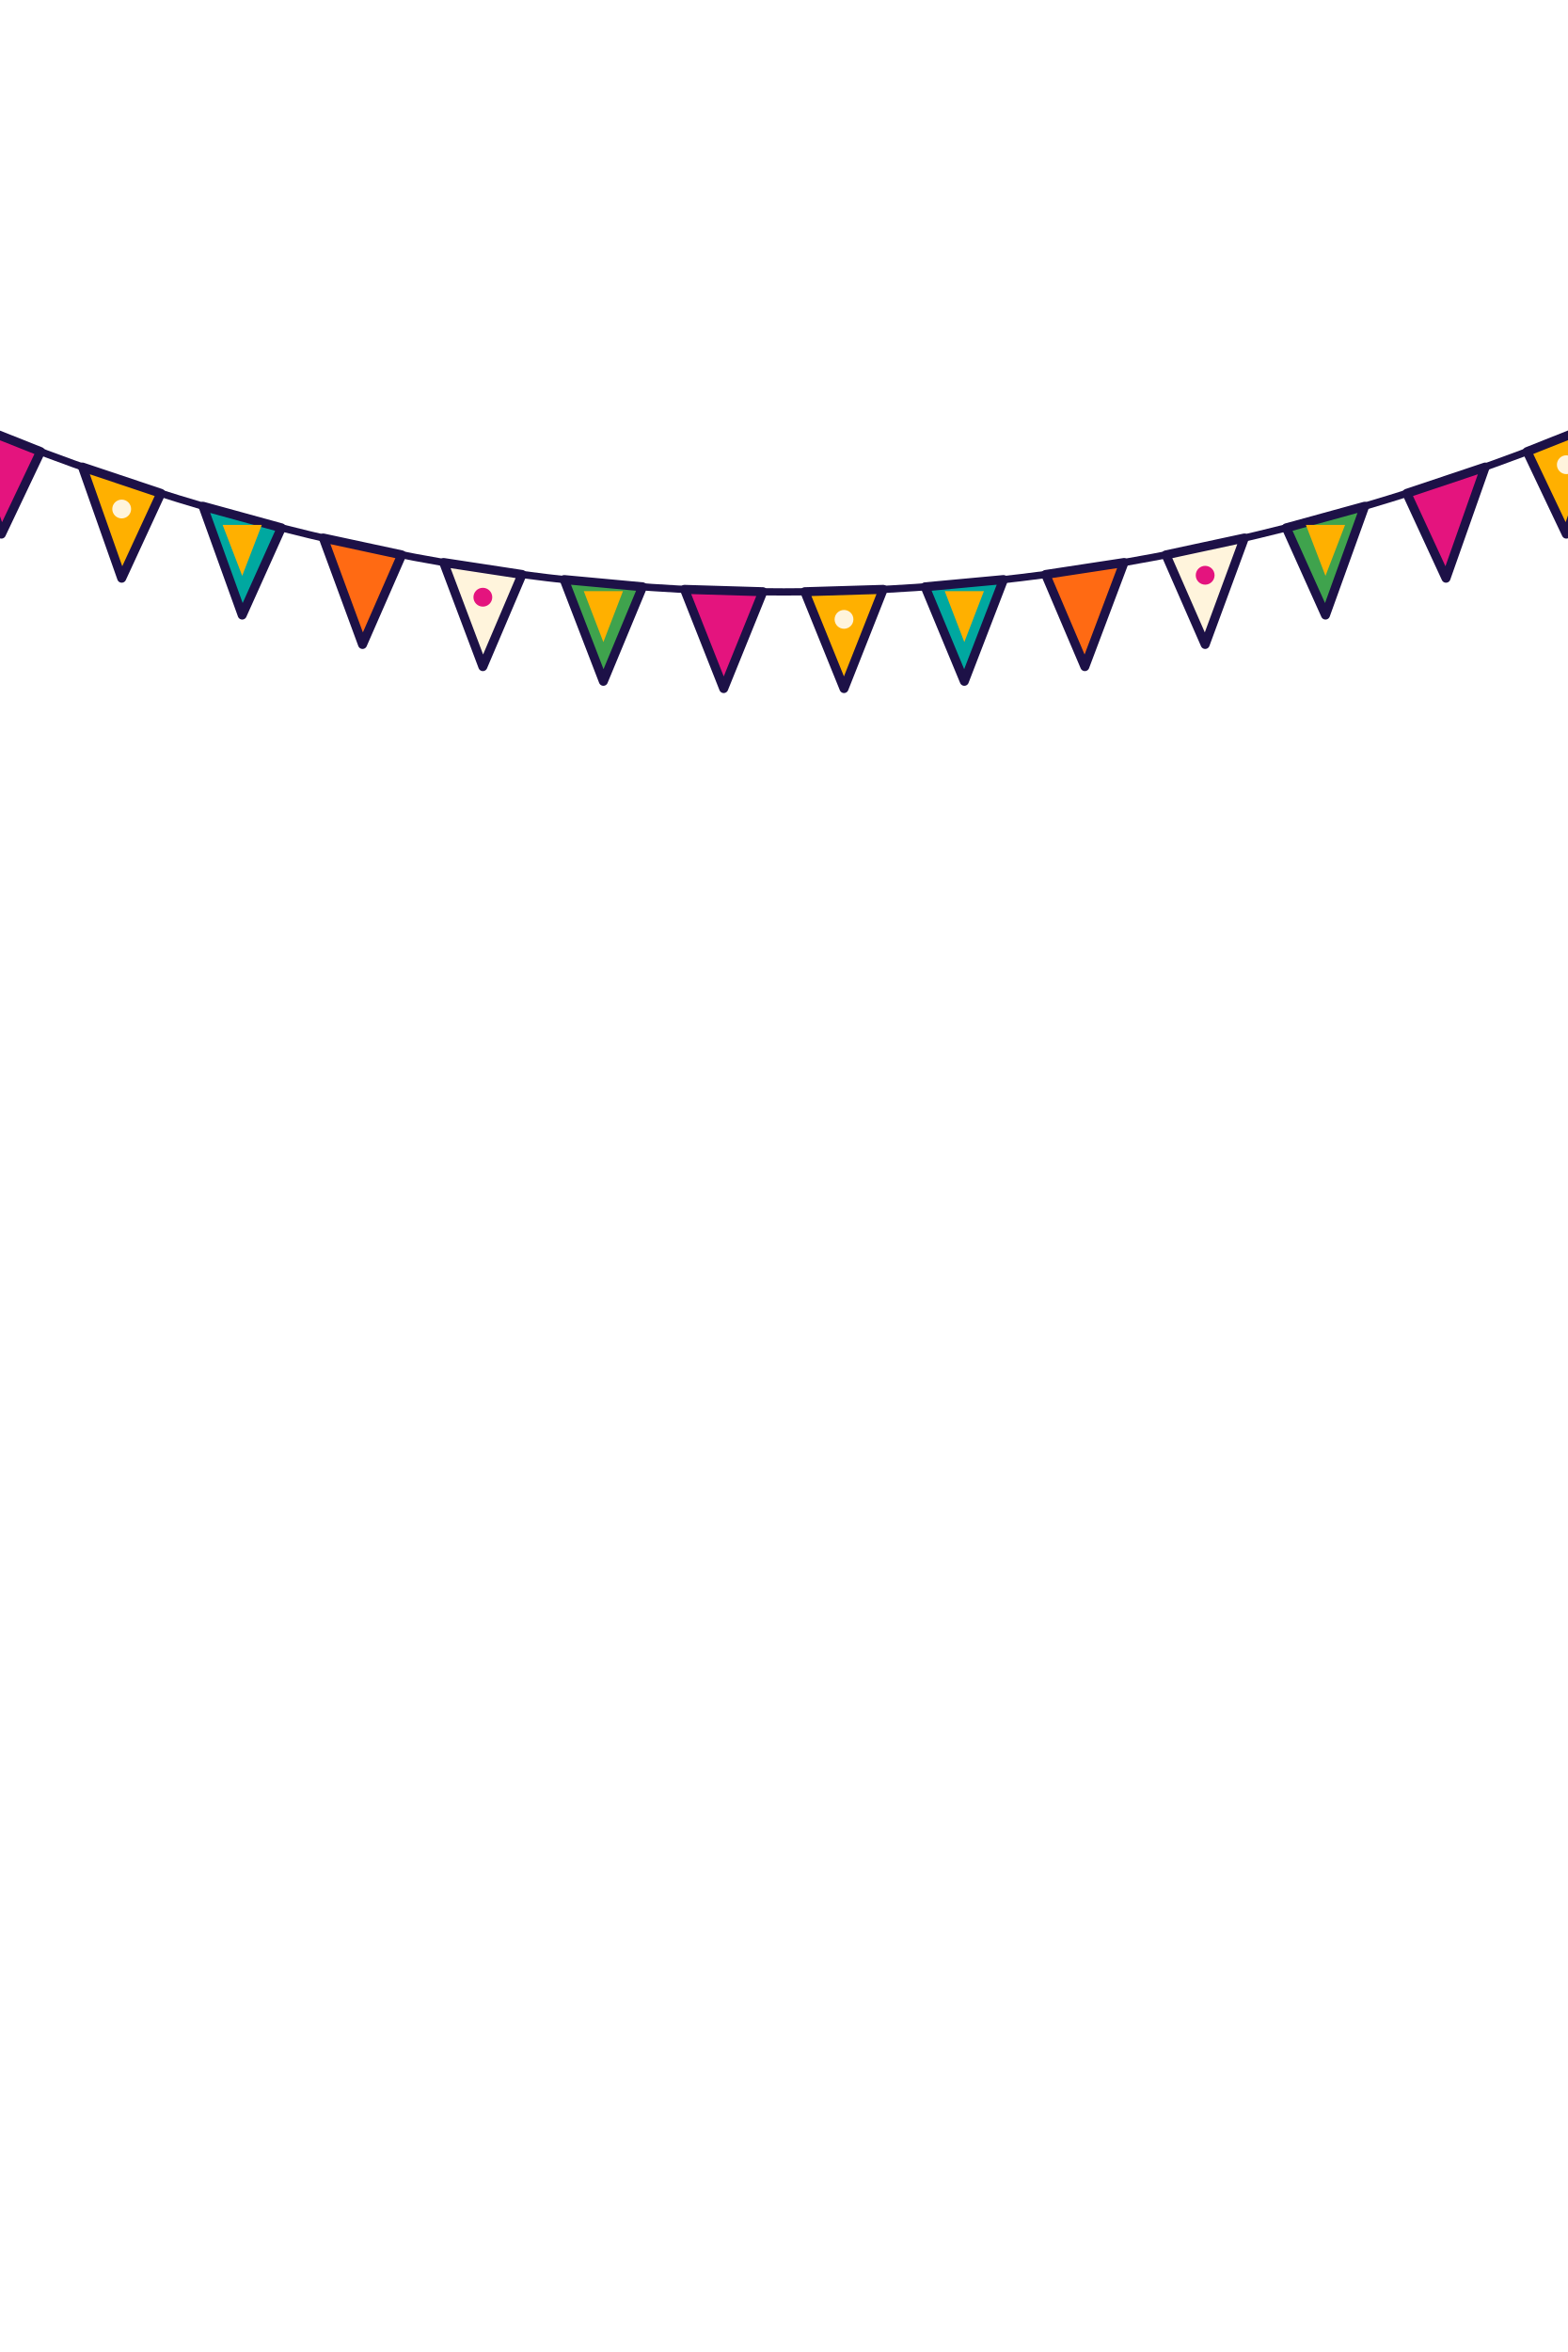
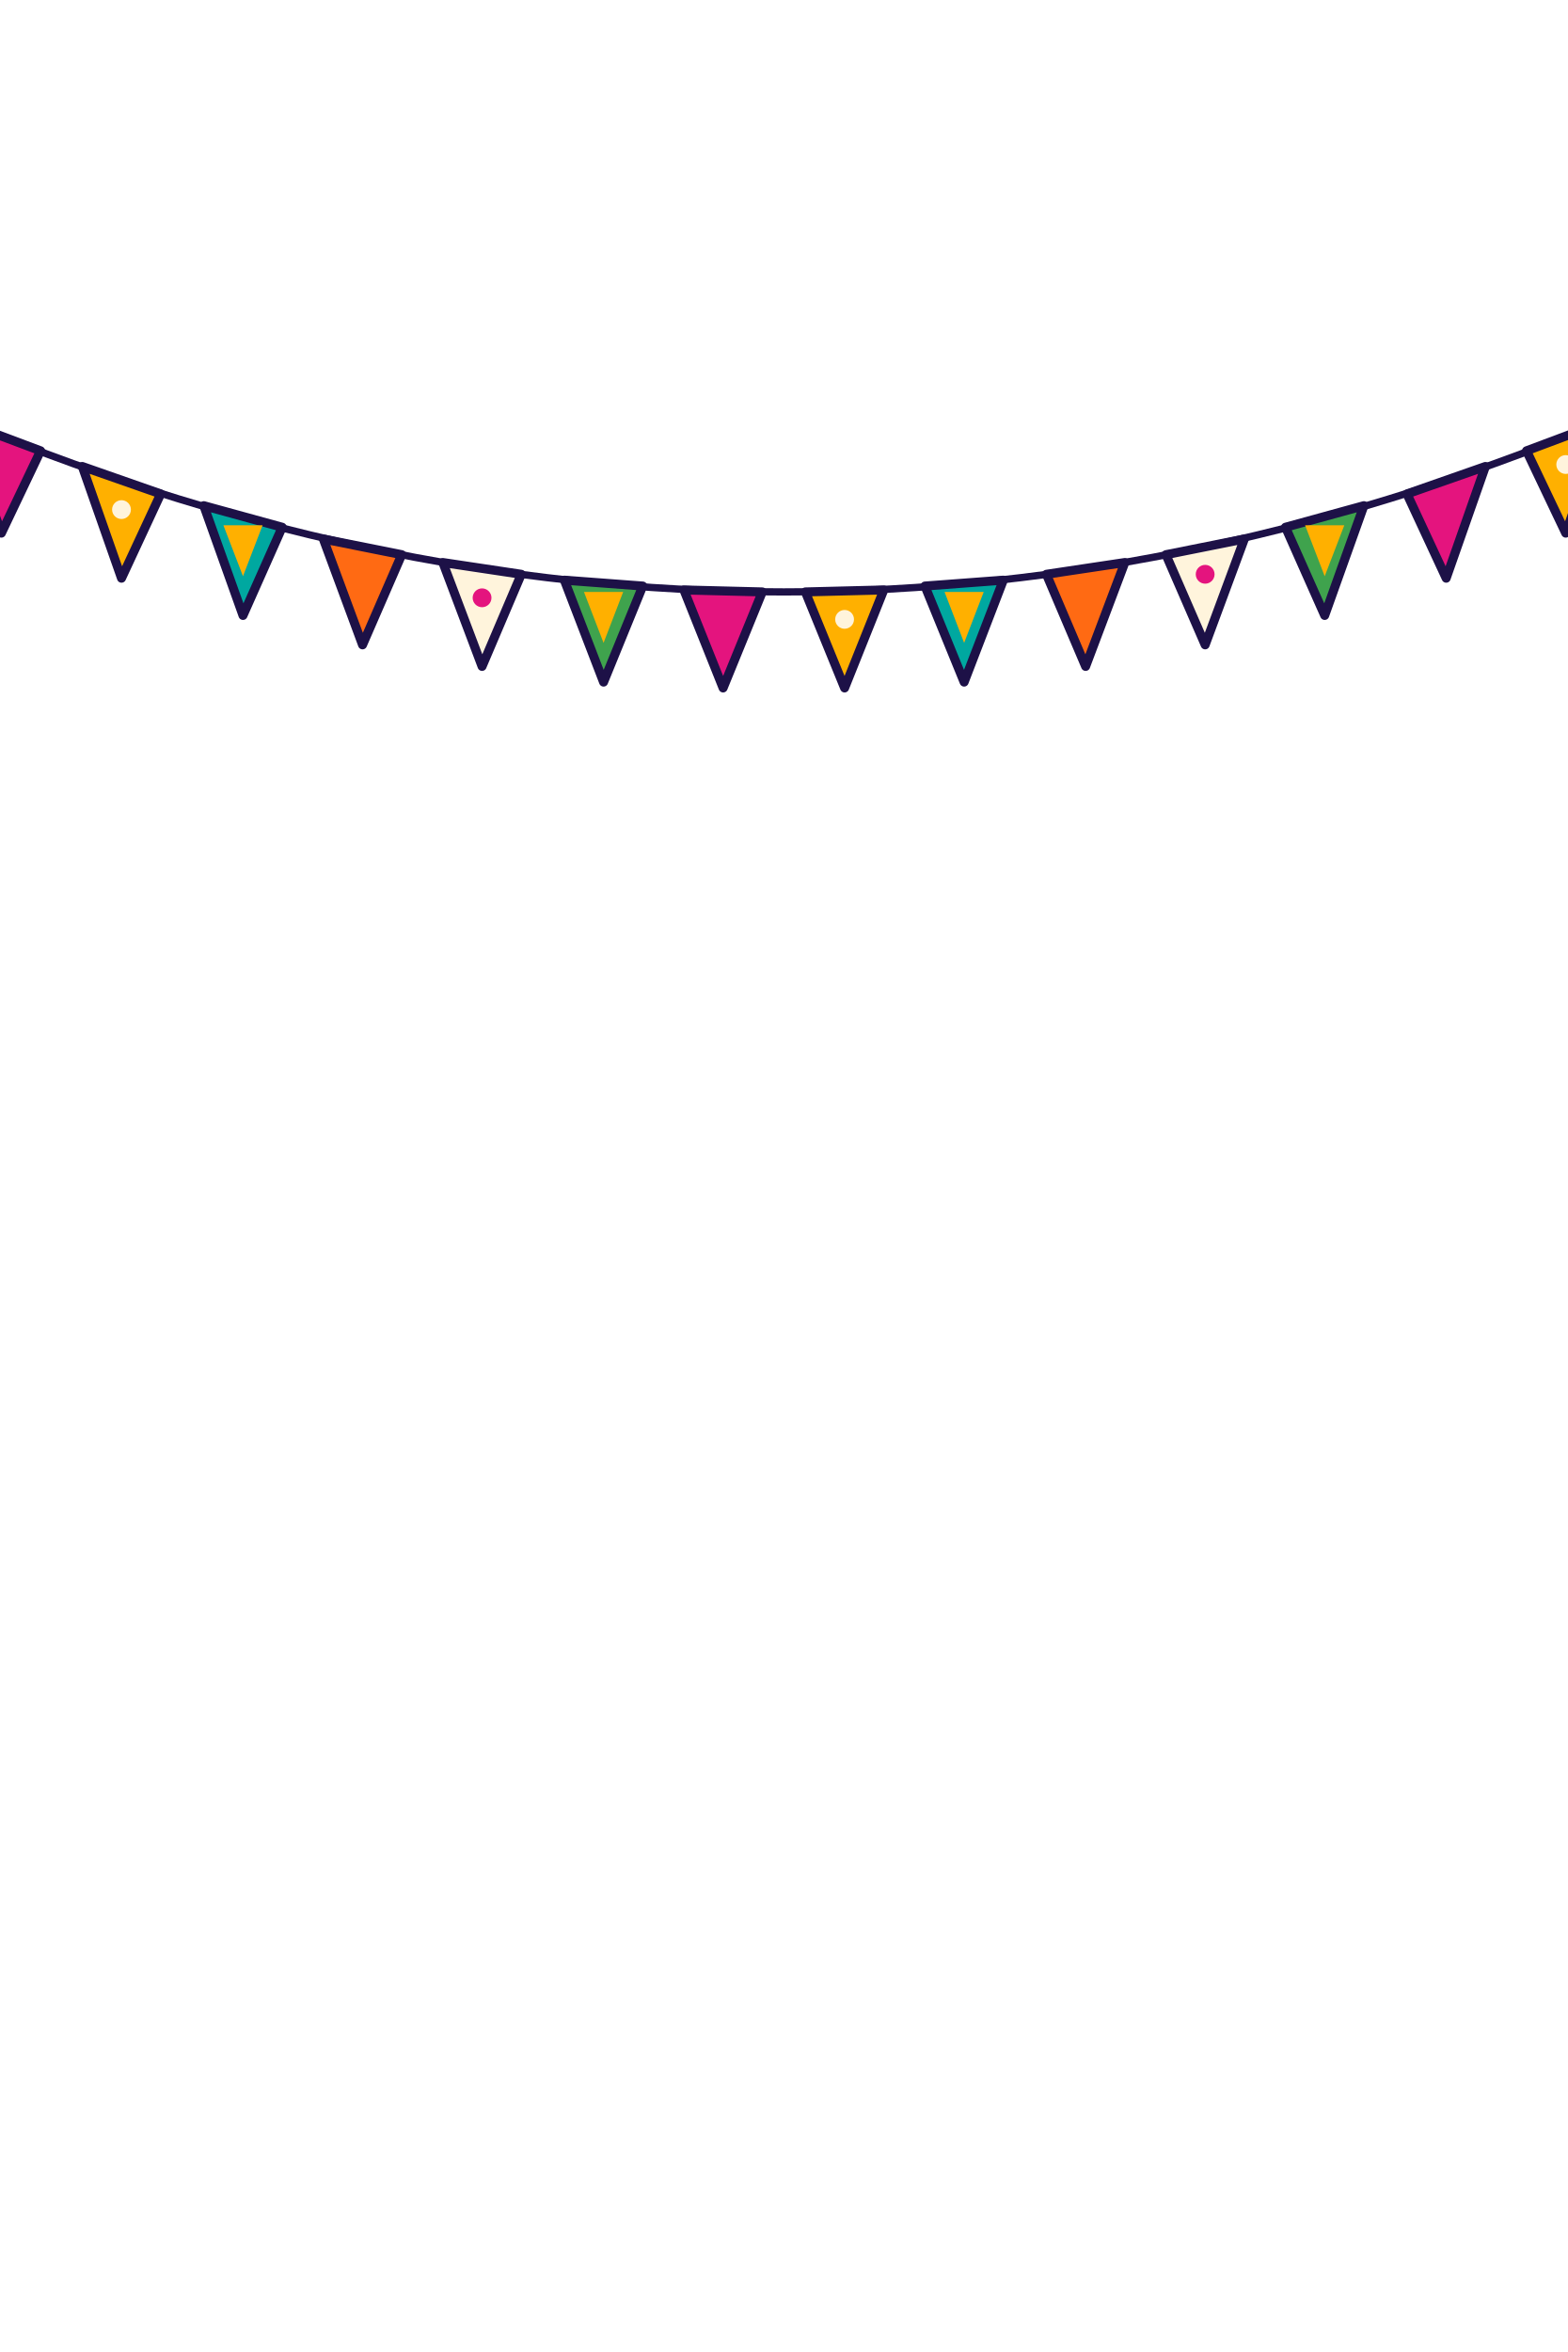
<svg xmlns="http://www.w3.org/2000/svg" viewBox="0 0 800 1200" width="800" height="1200" class="cd-hero" role="img" aria-labelledby="cdP-title">
  <style>.cd-hero .cloud{animation:cdh-drift 46s ease-in-out infinite alternate}
.cd-hero .cloud:nth-child(2n){animation-duration:58s;animation-direction:alternate-reverse}
.cd-hero .cloud:nth-child(3n){animation-duration:39s}
.cd-hero .flag{transform-box:fill-box;transform-origin:50% 0;animation:cdh-flutter 2.6s ease-in-out infinite}
.cd-hero .flag:nth-child(2n){animation-duration:3.1s;animation-delay:-1.1s}
.cd-hero .flag:nth-child(3n){animation-duration:2.2s;animation-delay:-.5s}
.cd-hero .lantern{transform-box:fill-box;transform-origin:50% 0;animation:cdh-sway 4.6s ease-in-out infinite}
.cd-hero .lantern:nth-of-type(2n){animation-duration:5.4s;animation-delay:-1.8s}
.cd-hero .steam{transform-box:fill-box;transform-origin:50% 100%;animation:cdh-rise 3.8s ease-out infinite}
.cd-hero .sun-rays{transform-box:fill-box;transform-origin:50% 50%;animation:cdh-spin 140s linear infinite}
.cd-hero .sun-glow{transform-box:fill-box;transform-origin:50% 50%;animation:cdh-pulse 7s ease-in-out infinite}
@keyframes cdh-drift{from{transform:translateX(-34px)}to{transform:translateX(46px)}}
@keyframes cdh-flutter{0%,100%{transform:rotate(-6deg) skewX(4deg)}50%{transform:rotate(6deg) skewX(-4deg)}}
@keyframes cdh-sway{0%,100%{transform:rotate(-5deg)}50%{transform:rotate(5deg)}}
@keyframes cdh-rise{0%{transform:translateY(16px) scale(.8);opacity:0}22%{opacity:.95}100%{transform:translateY(-54px) scale(1.18);opacity:0}}
@keyframes cdh-spin{to{transform:rotate(360deg)}}
@keyframes cdh-pulse{0%,100%{transform:scale(1);opacity:1}50%{transform:scale(1.06);opacity:.72}}
.cd-hero.is-paused *,.cd-hero .is-paused *{animation-play-state:paused!important}
@media (prefers-reduced-motion:reduce){.cd-hero *{animation:none!important}}</style>
  <defs>
    <linearGradient id="cdP-sky" x1="0" y1="0" x2="0" y2="1200" gradientUnits="userSpaceOnUse">
      <stop offset="0" stop-color="#EE4F98" />
      <stop offset=".3" stop-color="#FF7A52" />
      <stop offset=".52" stop-color="#FFA23E" />
      <stop offset=".72" stop-color="#FFC857" />
      <stop offset="1" stop-color="#FFE4A6" />
    </linearGradient>
    <radialGradient id="cdP-glow" cx=".5" cy=".82" r=".85">
      <stop offset="0" stop-color="#FFFBEA" />
      <stop offset=".45" stop-color="#FFE38E" />
      <stop offset="1" stop-color="#FFB000" />
    </radialGradient>
+     <pattern id="cdP-violetL" width="26" height="26" patternUnits="userSpaceOnUse">
+       <circle cx="6" cy="6" r="2.4" fill="#6A55C9" />
+       <circle cx="19" cy="19" r="2.4" fill="#6A55C9" />
+     </pattern>
+     <pattern id="cdP-raniL" width="26" height="26" patternUnits="userSpaceOnUse">
+       <circle cx="6" cy="6" r="2.4" fill="#FF8CC0" />
+       <circle cx="19" cy="19" r="2.4" fill="#FF8CC0" />
+     </pattern>
+     <pattern id="cdP-cilL" width="26" height="26" patternUnits="userSpaceOnUse">
+       <circle cx="6" cy="6" r="2.4" fill="#86CF6E" />
+       <circle cx="19" cy="19" r="2.4" fill="#86CF6E" />
+     </pattern>
+     <pattern id="cdP-dado" width="30" height="36" x="-195" y="-38" patternUnits="userSpaceOnUse">
+       <g fill="#FFF4DC">
+         <circle cx="15" cy="12" r="4" />
+         <circle cx="15" cy="24" r="4" />
+         <circle cx="9" cy="18" r="4" />
+         <circle cx="21" cy="18" r="4" />
+       </g>
+       <circle cx="15" cy="18" r="3" fill="#FFB000" />
+     </pattern>
    <radialGradient id="cdP-halo">
      <stop offset="0" stop-color="#FFE7A0" stop-opacity=".7" />
      <stop offset="1" stop-color="#FFE7A0" stop-opacity="0" />
    </radialGradient>
  </defs>
  <g id="bunting" stroke="#1D1147" stroke-width="4.6" stroke-linejoin="round" stroke-linecap="round">
    <path d="M-30 210Q400 394 830 210" fill="none" stroke-width="3.7" />
    <g>
      <g class="flag">
-         <path d="M-19.3 214.5L20.7 230.4L0.7 272.5Z" fill="#E4147E" />
+         <path d="M-19.3 215L20.7 230L0.7 272Z" fill="#E4147E" />
      </g>
      <g class="flag">
-         <path d="M42.1 238.3L82.1 251.7L62.1 295Z" fill="#FFB000" />
-         <circle cx="62.1" cy="259.7" r="4.8" fill="#FFF4DC" stroke="none" />
+         <path d="M42 238L82 252L62 295Z" fill="#FFB000" />
+         <circle cx="62" cy="260" r="4.8" fill="#FFF4DC" stroke="none" />
      </g>
      <g class="flag">
-         <path d="M103.6 258.3L143.6 269.3L123.6 313.8Z" fill="#00A8A0" />
-         <path d="M113.6 267.8L133.6 267.8L123.6 293.8Z" fill="#FFB000" stroke="none" />
+         <path d="M104 258L144 269L124 314Z" fill="#00A8A0" />
+         <path d="M114 268L134 268L124 294Z" fill="#FFB000" stroke="none" />
      </g>
      <g class="flag">
-         <path d="M165 274.5L205 283.1L185 328.8Z" fill="#FF6A13" />
+         <path d="M165 275L205 283L185 329Z" fill="#FF6A13" />
      </g>
      <g class="flag">
-         <path d="M226.4 287L266.4 293.1L246.4 340.1Z" fill="#FFF4DC" />
-         <circle cx="246.4" cy="304.7" r="4.8" fill="#E4147E" stroke="none" />
+         <path d="M226 287L266 293L246 340Z" fill="#FFF4DC" />
+         <circle cx="246" cy="305" r="4.8" fill="#E4147E" stroke="none" />
      </g>
      <g class="flag">
-         <path d="M287.9 295.7L327.9 299.4L307.9 347.6Z" fill="#3FA34D" />
-         <path d="M297.9 301.6L317.9 301.6L307.9 327.6Z" fill="#FFB000" stroke="none" />
+         <path d="M288 296L328 299L308 348Z" fill="#3FA34D" />
+         <path d="M298 302L318 302L308 328Z" fill="#FFB000" stroke="none" />
      </g>
      <g class="flag">
-         <path d="M349.3 300.7L389.3 301.9L369.3 351.3Z" fill="#E4147E" />
+         <path d="M349 301L389 302L369 351Z" fill="#E4147E" />
      </g>
      <g class="flag">
-         <path d="M410.7 301.9L450.7 300.7L430.7 351.3Z" fill="#FFB000" />
-         <circle cx="430.7" cy="316" r="4.8" fill="#FFF4DC" stroke="none" />
+         <path d="M411 302L451 301L431 351Z" fill="#FFB000" />
+         <circle cx="431" cy="316" r="4.8" fill="#FFF4DC" stroke="none" />
      </g>
      <g class="flag">
-         <path d="M472.1 299.4L512.1 295.7L492.1 347.6Z" fill="#00A8A0" />
-         <path d="M482.1 301.6L502.1 301.6L492.1 327.6Z" fill="#FFB000" stroke="none" />
+         <path d="M472 299L512 296L492 348Z" fill="#00A8A0" />
+         <path d="M482 302L502 302L492 328Z" fill="#FFB000" stroke="none" />
      </g>
      <g class="flag">
-         <path d="M533.6 293.1L573.6 287L553.6 340.1Z" fill="#FF6A13" />
+         <path d="M534 293L574 287L554 340Z" fill="#FF6A13" />
      </g>
      <g class="flag">
-         <path d="M595 283.1L635 274.5L615 328.8Z" fill="#FFF4DC" />
-         <circle cx="615" cy="293.5" r="4.8" fill="#E4147E" stroke="none" />
+         <path d="M595 283L635 275L615 329Z" fill="#FFF4DC" />
+         <circle cx="615" cy="293" r="4.8" fill="#E4147E" stroke="none" />
      </g>
      <g class="flag">
-         <path d="M656.4 269.3L696.4 258.3L676.4 313.8Z" fill="#3FA34D" />
-         <path d="M666.4 267.8L686.4 267.8L676.4 293.8Z" fill="#FFB000" stroke="none" />
+         <path d="M656 269L696 258L676 314Z" fill="#3FA34D" />
+         <path d="M666 268L686 268L676 294Z" fill="#FFB000" stroke="none" />
      </g>
      <g class="flag">
-         <path d="M717.9 251.7L757.9 238.3L737.9 295Z" fill="#E4147E" />
+         <path d="M718 252L758 238L738 295Z" fill="#E4147E" />
      </g>
      <g class="flag">
-         <path d="M779.3 230.4L819.3 214.5L799.3 272.5Z" fill="#FFB000" />
-         <circle cx="799.3" cy="237.1" r="4.8" fill="#FFF4DC" stroke="none" />
+         <path d="M779 230L819 215L799 272Z" fill="#FFB000" />
+         <circle cx="799" cy="237" r="4.8" fill="#FFF4DC" stroke="none" />
      </g>
    </g>
  </g>
</svg>
